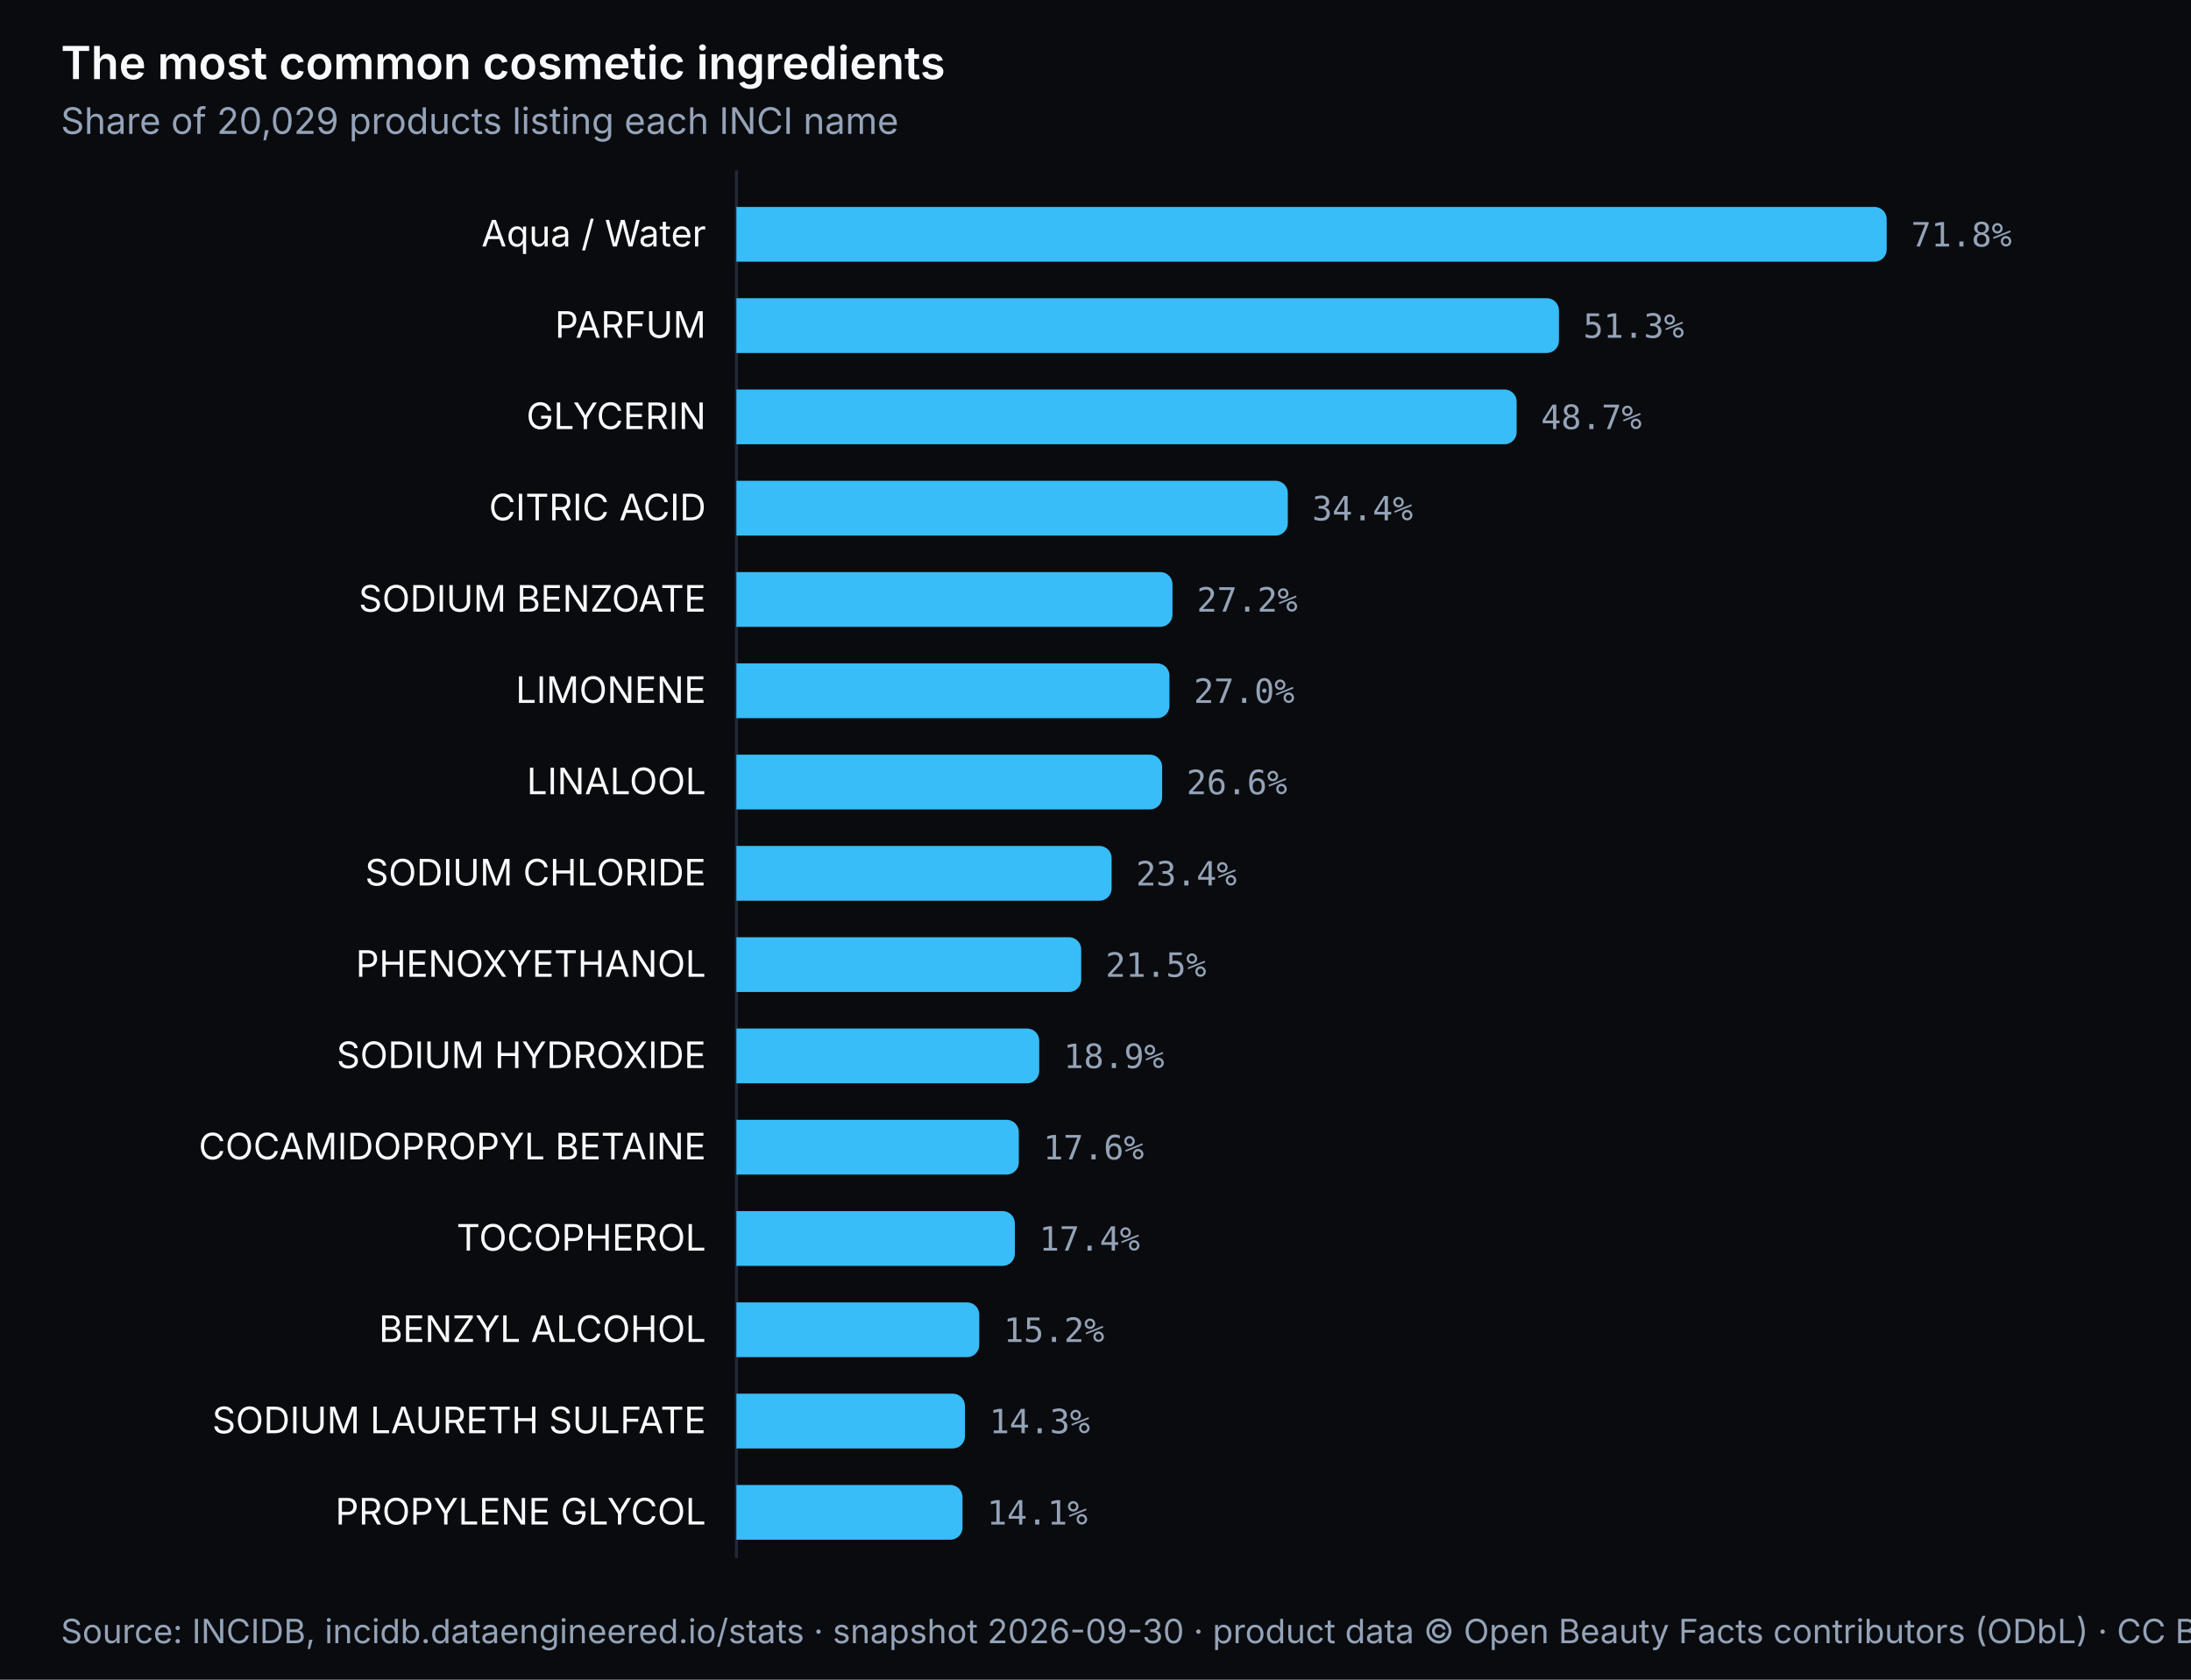
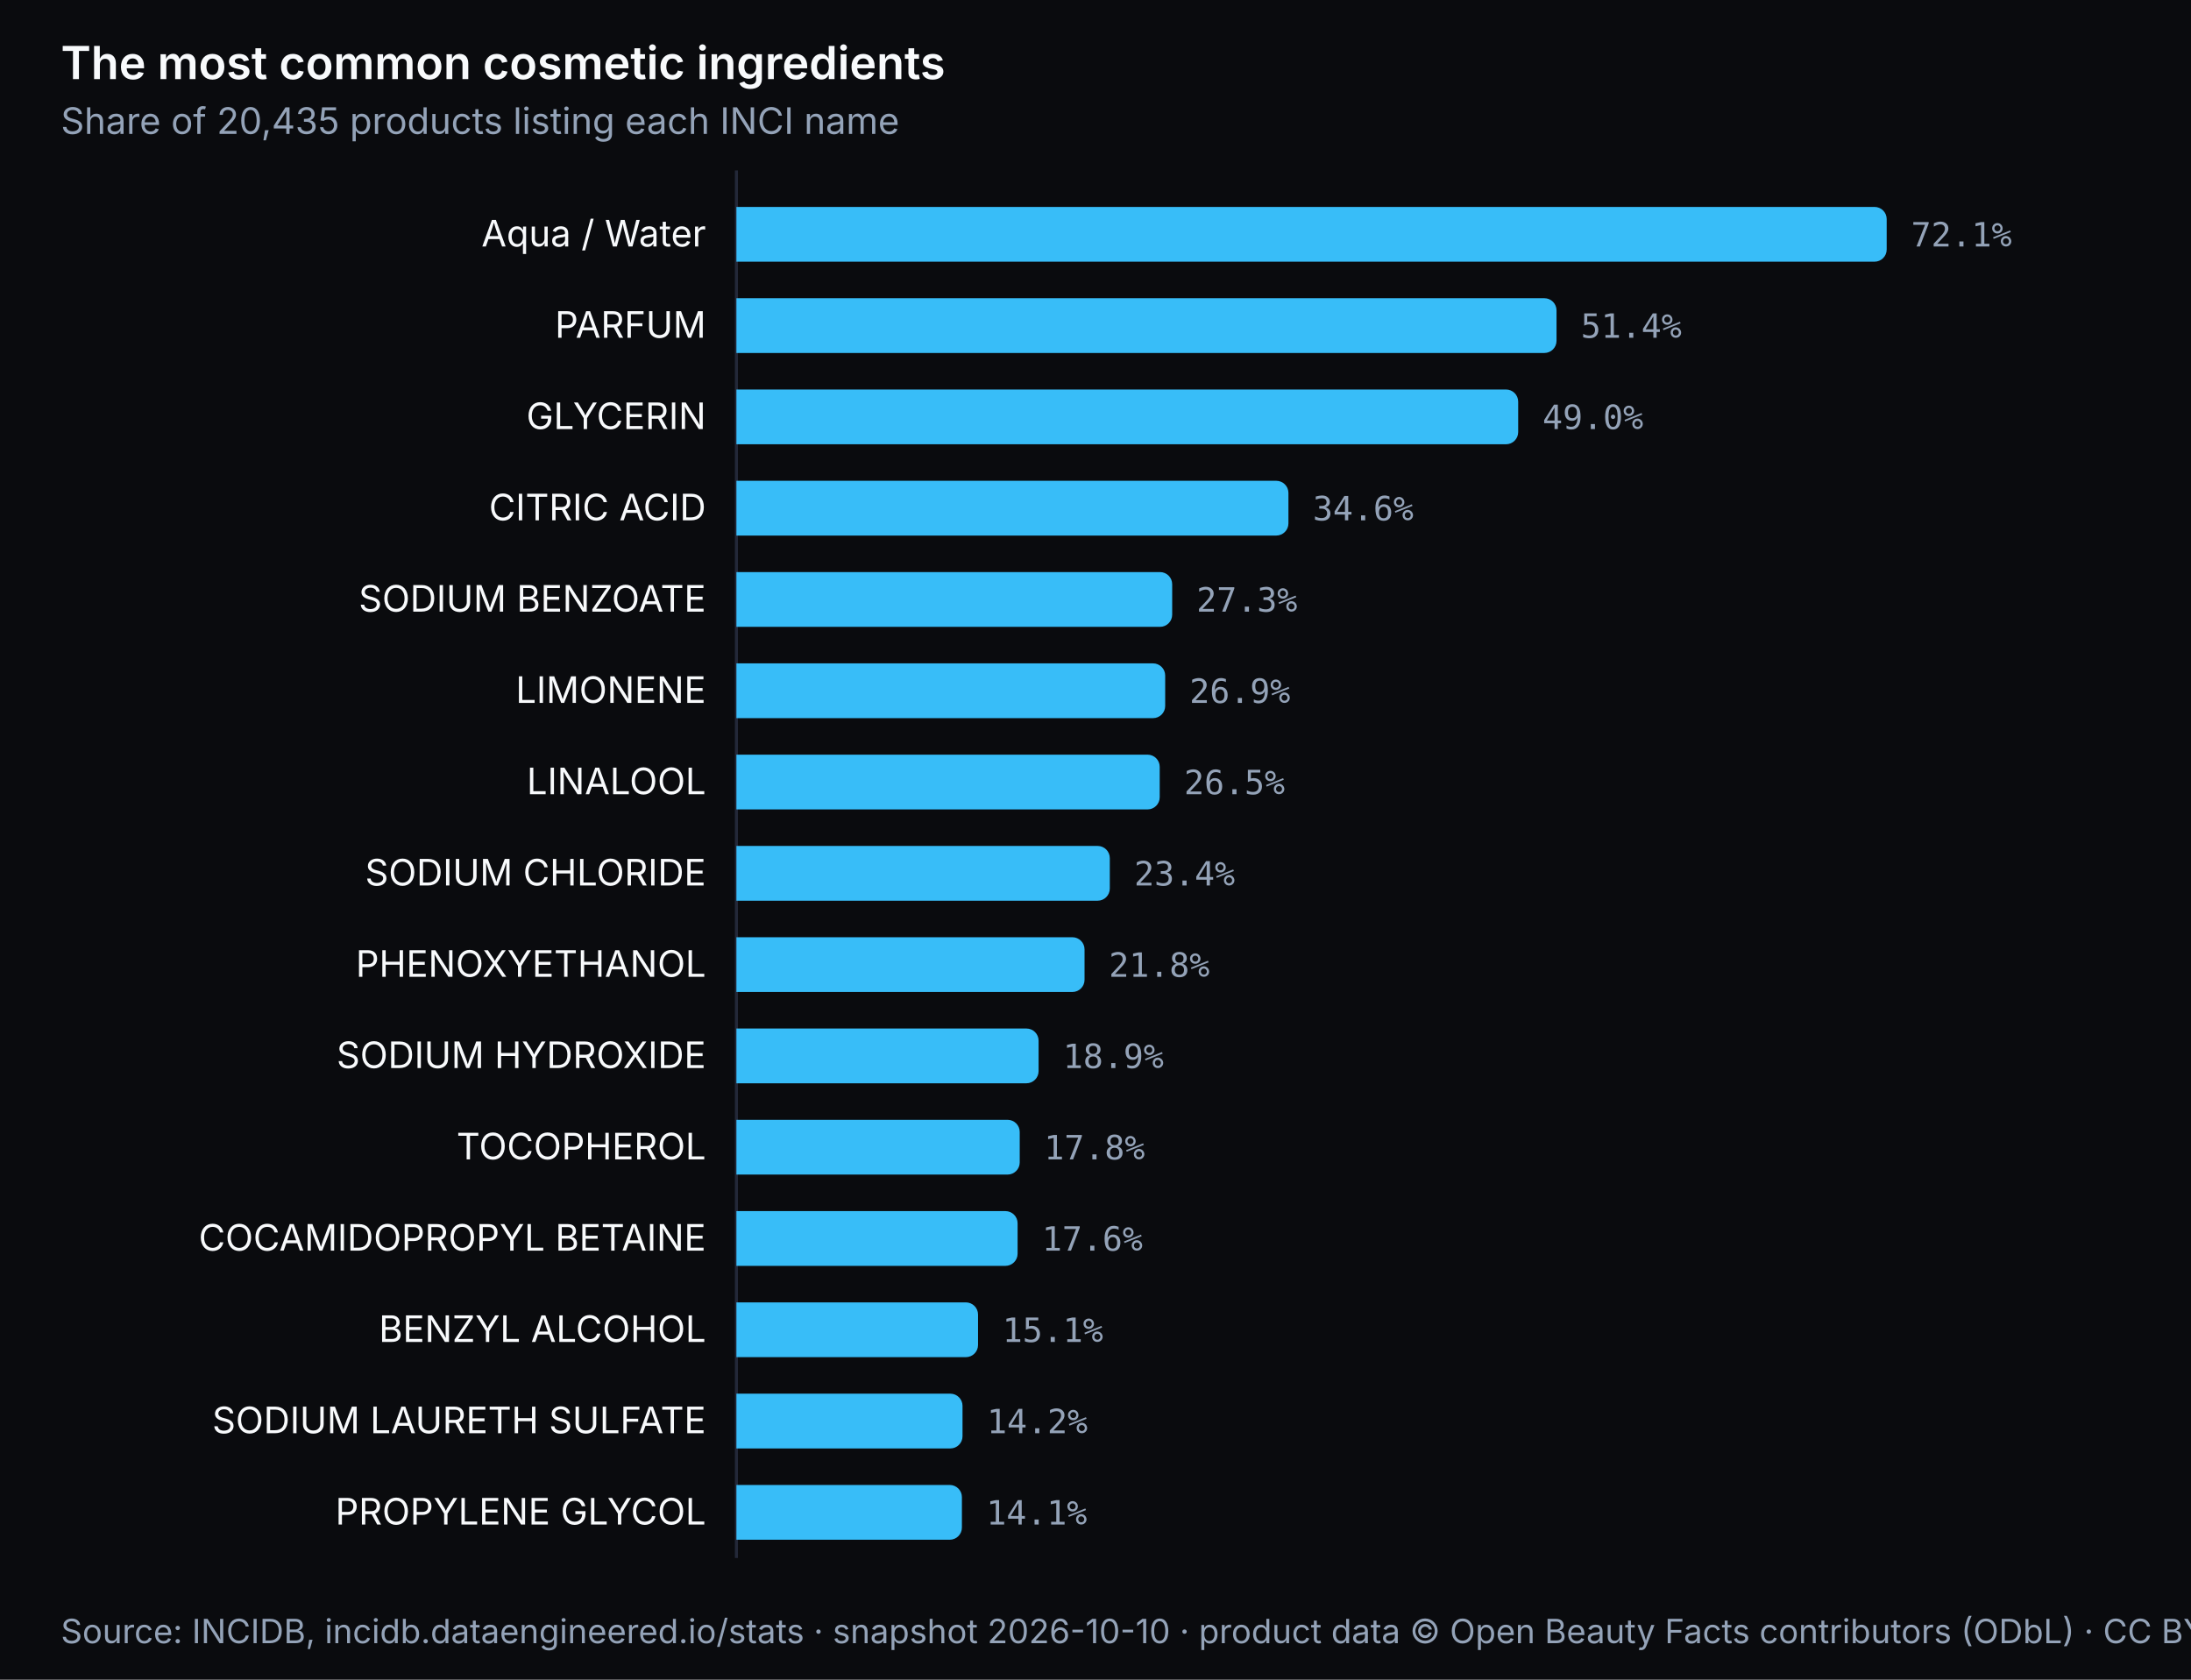
<svg xmlns="http://www.w3.org/2000/svg" viewBox="0 0 720 552" width="720" height="552" role="img" aria-labelledby="t-top-ingredients d-top-ingredients" font-family="'Space Grotesk', 'Inter', system-ui, -apple-system, 'Segoe UI', sans-serif" font-size="12">
  <rect width="720" height="552" fill="#0A0B0E" />
  <text x="20" y="26" font-size="15" font-weight="600" fill="#F8FAFC">The most common cosmetic ingredients</text>
-   <text x="20" y="44" font-size="12" fill="#94A3B8">Share of 20,029 products listing each INCI name</text>
+   <text x="20" y="44" font-size="12" fill="#94A3B8">Share of 20,435 products listing each INCI name</text>
  <line x1="242" y1="56" x2="242" y2="512" stroke="#232838" stroke-width="1" />
  <g>
    <rect x="0" y="62" width="720" height="30" fill="transparent" />
    <path d="M242 68.0 h374.0 a4 4 0 0 1 4 4 v10 a4 4 0 0 1 -4 4 h-374.0 z" fill="#38BDF8" />
    <text x="232" y="81.0" text-anchor="end" fill="#F8FAFC">Aqua / Water</text>
-     <text x="628.0" y="81.0" fill="#94A3B8" font-family="'JetBrains Mono', ui-monospace, Menlo, Consolas, monospace" font-size="11">71.8%</text>
+     <text x="628.0" y="81.0" fill="#94A3B8" font-family="'JetBrains Mono', ui-monospace, Menlo, Consolas, monospace" font-size="11">72.1%</text>
  </g>
  <g>
    <rect x="0" y="92" width="720" height="30" fill="transparent" />
-     <path d="M242 98.0 h266.3 a4 4 0 0 1 4 4 v10 a4 4 0 0 1 -4 4 h-266.3 z" fill="#38BDF8" />
+     <path d="M242 98.0 h265.5 a4 4 0 0 1 4 4 v10 a4 4 0 0 1 -4 4 h-265.5 z" fill="#38BDF8" />
    <text x="232" y="111.0" text-anchor="end" fill="#F8FAFC">PARFUM</text>
-     <text x="520.3" y="111.0" fill="#94A3B8" font-family="'JetBrains Mono', ui-monospace, Menlo, Consolas, monospace" font-size="11">51.3%</text>
+     <text x="519.5" y="111.0" fill="#94A3B8" font-family="'JetBrains Mono', ui-monospace, Menlo, Consolas, monospace" font-size="11">51.4%</text>
  </g>
  <g>
    <rect x="0" y="122" width="720" height="30" fill="transparent" />
-     <path d="M242 128.0 h252.4 a4 4 0 0 1 4 4 v10 a4 4 0 0 1 -4 4 h-252.4 z" fill="#38BDF8" />
+     <path d="M242 128.0 h252.9 a4 4 0 0 1 4 4 v10 a4 4 0 0 1 -4 4 h-252.9 z" fill="#38BDF8" />
    <text x="232" y="141.0" text-anchor="end" fill="#F8FAFC">GLYCERIN</text>
-     <text x="506.4" y="141.0" fill="#94A3B8" font-family="'JetBrains Mono', ui-monospace, Menlo, Consolas, monospace" font-size="11">48.7%</text>
+     <text x="506.9" y="141.0" fill="#94A3B8" font-family="'JetBrains Mono', ui-monospace, Menlo, Consolas, monospace" font-size="11">49.0%</text>
  </g>
  <g>
    <rect x="0" y="152" width="720" height="30" fill="transparent" />
-     <path d="M242 158.0 h177.2 a4 4 0 0 1 4 4 v10 a4 4 0 0 1 -4 4 h-177.2 z" fill="#38BDF8" />
+     <path d="M242 158.0 h177.4 a4 4 0 0 1 4 4 v10 a4 4 0 0 1 -4 4 h-177.4 z" fill="#38BDF8" />
    <text x="232" y="171.0" text-anchor="end" fill="#F8FAFC">CITRIC ACID</text>
-     <text x="431.2" y="171.0" fill="#94A3B8" font-family="'JetBrains Mono', ui-monospace, Menlo, Consolas, monospace" font-size="11">34.4%</text>
+     <text x="431.4" y="171.0" fill="#94A3B8" font-family="'JetBrains Mono', ui-monospace, Menlo, Consolas, monospace" font-size="11">34.6%</text>
  </g>
  <g>
    <rect x="0" y="182" width="720" height="30" fill="transparent" />
-     <path d="M242 188.0 h139.3 a4 4 0 0 1 4 4 v10 a4 4 0 0 1 -4 4 h-139.3 z" fill="#38BDF8" />
+     <path d="M242 188.0 h139.2 a4 4 0 0 1 4 4 v10 a4 4 0 0 1 -4 4 h-139.2 z" fill="#38BDF8" />
    <text x="232" y="201.0" text-anchor="end" fill="#F8FAFC">SODIUM BENZOATE</text>
-     <text x="393.3" y="201.0" fill="#94A3B8" font-family="'JetBrains Mono', ui-monospace, Menlo, Consolas, monospace" font-size="11">27.2%</text>
+     <text x="393.2" y="201.0" fill="#94A3B8" font-family="'JetBrains Mono', ui-monospace, Menlo, Consolas, monospace" font-size="11">27.3%</text>
  </g>
  <g>
    <rect x="0" y="212" width="720" height="30" fill="transparent" />
-     <path d="M242 218.0 h138.3 a4 4 0 0 1 4 4 v10 a4 4 0 0 1 -4 4 h-138.3 z" fill="#38BDF8" />
+     <path d="M242 218.0 h136.9 a4 4 0 0 1 4 4 v10 a4 4 0 0 1 -4 4 h-136.9 z" fill="#38BDF8" />
    <text x="232" y="231.0" text-anchor="end" fill="#F8FAFC">LIMONENE</text>
-     <text x="392.3" y="231.0" fill="#94A3B8" font-family="'JetBrains Mono', ui-monospace, Menlo, Consolas, monospace" font-size="11">27.0%</text>
+     <text x="390.9" y="231.0" fill="#94A3B8" font-family="'JetBrains Mono', ui-monospace, Menlo, Consolas, monospace" font-size="11">26.9%</text>
  </g>
  <g>
    <rect x="0" y="242" width="720" height="30" fill="transparent" />
-     <path d="M242 248.0 h135.9 a4 4 0 0 1 4 4 v10 a4 4 0 0 1 -4 4 h-135.9 z" fill="#38BDF8" />
+     <path d="M242 248.0 h135.1 a4 4 0 0 1 4 4 v10 a4 4 0 0 1 -4 4 h-135.1 z" fill="#38BDF8" />
    <text x="232" y="261.0" text-anchor="end" fill="#F8FAFC">LINALOOL</text>
-     <text x="389.9" y="261.0" fill="#94A3B8" font-family="'JetBrains Mono', ui-monospace, Menlo, Consolas, monospace" font-size="11">26.6%</text>
+     <text x="389.1" y="261.0" fill="#94A3B8" font-family="'JetBrains Mono', ui-monospace, Menlo, Consolas, monospace" font-size="11">26.5%</text>
  </g>
  <g>
    <rect x="0" y="272" width="720" height="30" fill="transparent" />
-     <path d="M242 278.0 h119.3 a4 4 0 0 1 4 4 v10 a4 4 0 0 1 -4 4 h-119.3 z" fill="#38BDF8" />
+     <path d="M242 278.0 h118.7 a4 4 0 0 1 4 4 v10 a4 4 0 0 1 -4 4 h-118.7 z" fill="#38BDF8" />
    <text x="232" y="291.0" text-anchor="end" fill="#F8FAFC">SODIUM CHLORIDE</text>
-     <text x="373.3" y="291.0" fill="#94A3B8" font-family="'JetBrains Mono', ui-monospace, Menlo, Consolas, monospace" font-size="11">23.4%</text>
+     <text x="372.7" y="291.0" fill="#94A3B8" font-family="'JetBrains Mono', ui-monospace, Menlo, Consolas, monospace" font-size="11">23.4%</text>
  </g>
  <g>
    <rect x="0" y="302" width="720" height="30" fill="transparent" />
-     <path d="M242 308.0 h109.3 a4 4 0 0 1 4 4 v10 a4 4 0 0 1 -4 4 h-109.3 z" fill="#38BDF8" />
+     <path d="M242 308.0 h110.4 a4 4 0 0 1 4 4 v10 a4 4 0 0 1 -4 4 h-110.4 z" fill="#38BDF8" />
    <text x="232" y="321.0" text-anchor="end" fill="#F8FAFC">PHENOXYETHANOL</text>
-     <text x="363.3" y="321.0" fill="#94A3B8" font-family="'JetBrains Mono', ui-monospace, Menlo, Consolas, monospace" font-size="11">21.5%</text>
+     <text x="364.4" y="321.0" fill="#94A3B8" font-family="'JetBrains Mono', ui-monospace, Menlo, Consolas, monospace" font-size="11">21.8%</text>
  </g>
  <g>
    <rect x="0" y="332" width="720" height="30" fill="transparent" />
-     <path d="M242 338.0 h95.5 a4 4 0 0 1 4 4 v10 a4 4 0 0 1 -4 4 h-95.5 z" fill="#38BDF8" />
+     <path d="M242 338.0 h95.3 a4 4 0 0 1 4 4 v10 a4 4 0 0 1 -4 4 h-95.3 z" fill="#38BDF8" />
    <text x="232" y="351.0" text-anchor="end" fill="#F8FAFC">SODIUM HYDROXIDE</text>
-     <text x="349.5" y="351.0" fill="#94A3B8" font-family="'JetBrains Mono', ui-monospace, Menlo, Consolas, monospace" font-size="11">18.9%</text>
+     <text x="349.3" y="351.0" fill="#94A3B8" font-family="'JetBrains Mono', ui-monospace, Menlo, Consolas, monospace" font-size="11">18.9%</text>
  </g>
  <g>
    <rect x="0" y="362" width="720" height="30" fill="transparent" />
-     <path d="M242 368.0 h88.8 a4 4 0 0 1 4 4 v10 a4 4 0 0 1 -4 4 h-88.8 z" fill="#38BDF8" />
-     <text x="232" y="381.0" text-anchor="end" fill="#F8FAFC">COCAMIDOPROPYL BETAINE</text>
-     <text x="342.8" y="381.0" fill="#94A3B8" font-family="'JetBrains Mono', ui-monospace, Menlo, Consolas, monospace" font-size="11">17.6%</text>
+     <path d="M242 368.0 h89.1 a4 4 0 0 1 4 4 v10 a4 4 0 0 1 -4 4 h-89.1 z" fill="#38BDF8" />
+     <text x="232" y="381.0" text-anchor="end" fill="#F8FAFC">TOCOPHEROL</text>
+     <text x="343.1" y="381.0" fill="#94A3B8" font-family="'JetBrains Mono', ui-monospace, Menlo, Consolas, monospace" font-size="11">17.8%</text>
  </g>
  <g>
    <rect x="0" y="392" width="720" height="30" fill="transparent" />
-     <path d="M242 398.0 h87.5 a4 4 0 0 1 4 4 v10 a4 4 0 0 1 -4 4 h-87.5 z" fill="#38BDF8" />
-     <text x="232" y="411.0" text-anchor="end" fill="#F8FAFC">TOCOPHEROL</text>
-     <text x="341.5" y="411.0" fill="#94A3B8" font-family="'JetBrains Mono', ui-monospace, Menlo, Consolas, monospace" font-size="11">17.4%</text>
+     <path d="M242 398.0 h88.4 a4 4 0 0 1 4 4 v10 a4 4 0 0 1 -4 4 h-88.4 z" fill="#38BDF8" />
+     <text x="232" y="411.0" text-anchor="end" fill="#F8FAFC">COCAMIDOPROPYL BETAINE</text>
+     <text x="342.4" y="411.0" fill="#94A3B8" font-family="'JetBrains Mono', ui-monospace, Menlo, Consolas, monospace" font-size="11">17.6%</text>
  </g>
  <g>
    <rect x="0" y="422" width="720" height="30" fill="transparent" />
-     <path d="M242 428.0 h75.8 a4 4 0 0 1 4 4 v10 a4 4 0 0 1 -4 4 h-75.8 z" fill="#38BDF8" />
+     <path d="M242 428.0 h75.4 a4 4 0 0 1 4 4 v10 a4 4 0 0 1 -4 4 h-75.4 z" fill="#38BDF8" />
    <text x="232" y="441.0" text-anchor="end" fill="#F8FAFC">BENZYL ALCOHOL</text>
-     <text x="329.8" y="441.0" fill="#94A3B8" font-family="'JetBrains Mono', ui-monospace, Menlo, Consolas, monospace" font-size="11">15.2%</text>
+     <text x="329.4" y="441.0" fill="#94A3B8" font-family="'JetBrains Mono', ui-monospace, Menlo, Consolas, monospace" font-size="11">15.1%</text>
  </g>
  <g>
    <rect x="0" y="452" width="720" height="30" fill="transparent" />
-     <path d="M242 458.0 h71.1 a4 4 0 0 1 4 4 v10 a4 4 0 0 1 -4 4 h-71.1 z" fill="#38BDF8" />
+     <path d="M242 458.0 h70.3 a4 4 0 0 1 4 4 v10 a4 4 0 0 1 -4 4 h-70.3 z" fill="#38BDF8" />
    <text x="232" y="471.0" text-anchor="end" fill="#F8FAFC">SODIUM LAURETH SULFATE</text>
-     <text x="325.1" y="471.0" fill="#94A3B8" font-family="'JetBrains Mono', ui-monospace, Menlo, Consolas, monospace" font-size="11">14.3%</text>
+     <text x="324.3" y="471.0" fill="#94A3B8" font-family="'JetBrains Mono', ui-monospace, Menlo, Consolas, monospace" font-size="11">14.2%</text>
  </g>
  <g>
    <rect x="0" y="482" width="720" height="30" fill="transparent" />
-     <path d="M242 488.0 h70.3 a4 4 0 0 1 4 4 v10 a4 4 0 0 1 -4 4 h-70.3 z" fill="#38BDF8" />
+     <path d="M242 488.0 h70.1 a4 4 0 0 1 4 4 v10 a4 4 0 0 1 -4 4 h-70.1 z" fill="#38BDF8" />
    <text x="232" y="501.0" text-anchor="end" fill="#F8FAFC">PROPYLENE GLYCOL</text>
-     <text x="324.3" y="501.0" fill="#94A3B8" font-family="'JetBrains Mono', ui-monospace, Menlo, Consolas, monospace" font-size="11">14.1%</text>
+     <text x="324.1" y="501.0" fill="#94A3B8" font-family="'JetBrains Mono', ui-monospace, Menlo, Consolas, monospace" font-size="11">14.1%</text>
  </g>
-   <text x="20" y="540" font-size="11" fill="#94A3B8">Source: INCIDB, incidb.dataengineered.io/stats · snapshot 2026-09-30 · product data © Open Beauty Facts contributors (ODbL) · CC BY 4.0</text>
+   <text x="20" y="540" font-size="11" fill="#94A3B8">Source: INCIDB, incidb.dataengineered.io/stats · snapshot 2026-10-10 · product data © Open Beauty Facts contributors (ODbL) · CC BY 4.0</text>
</svg>
